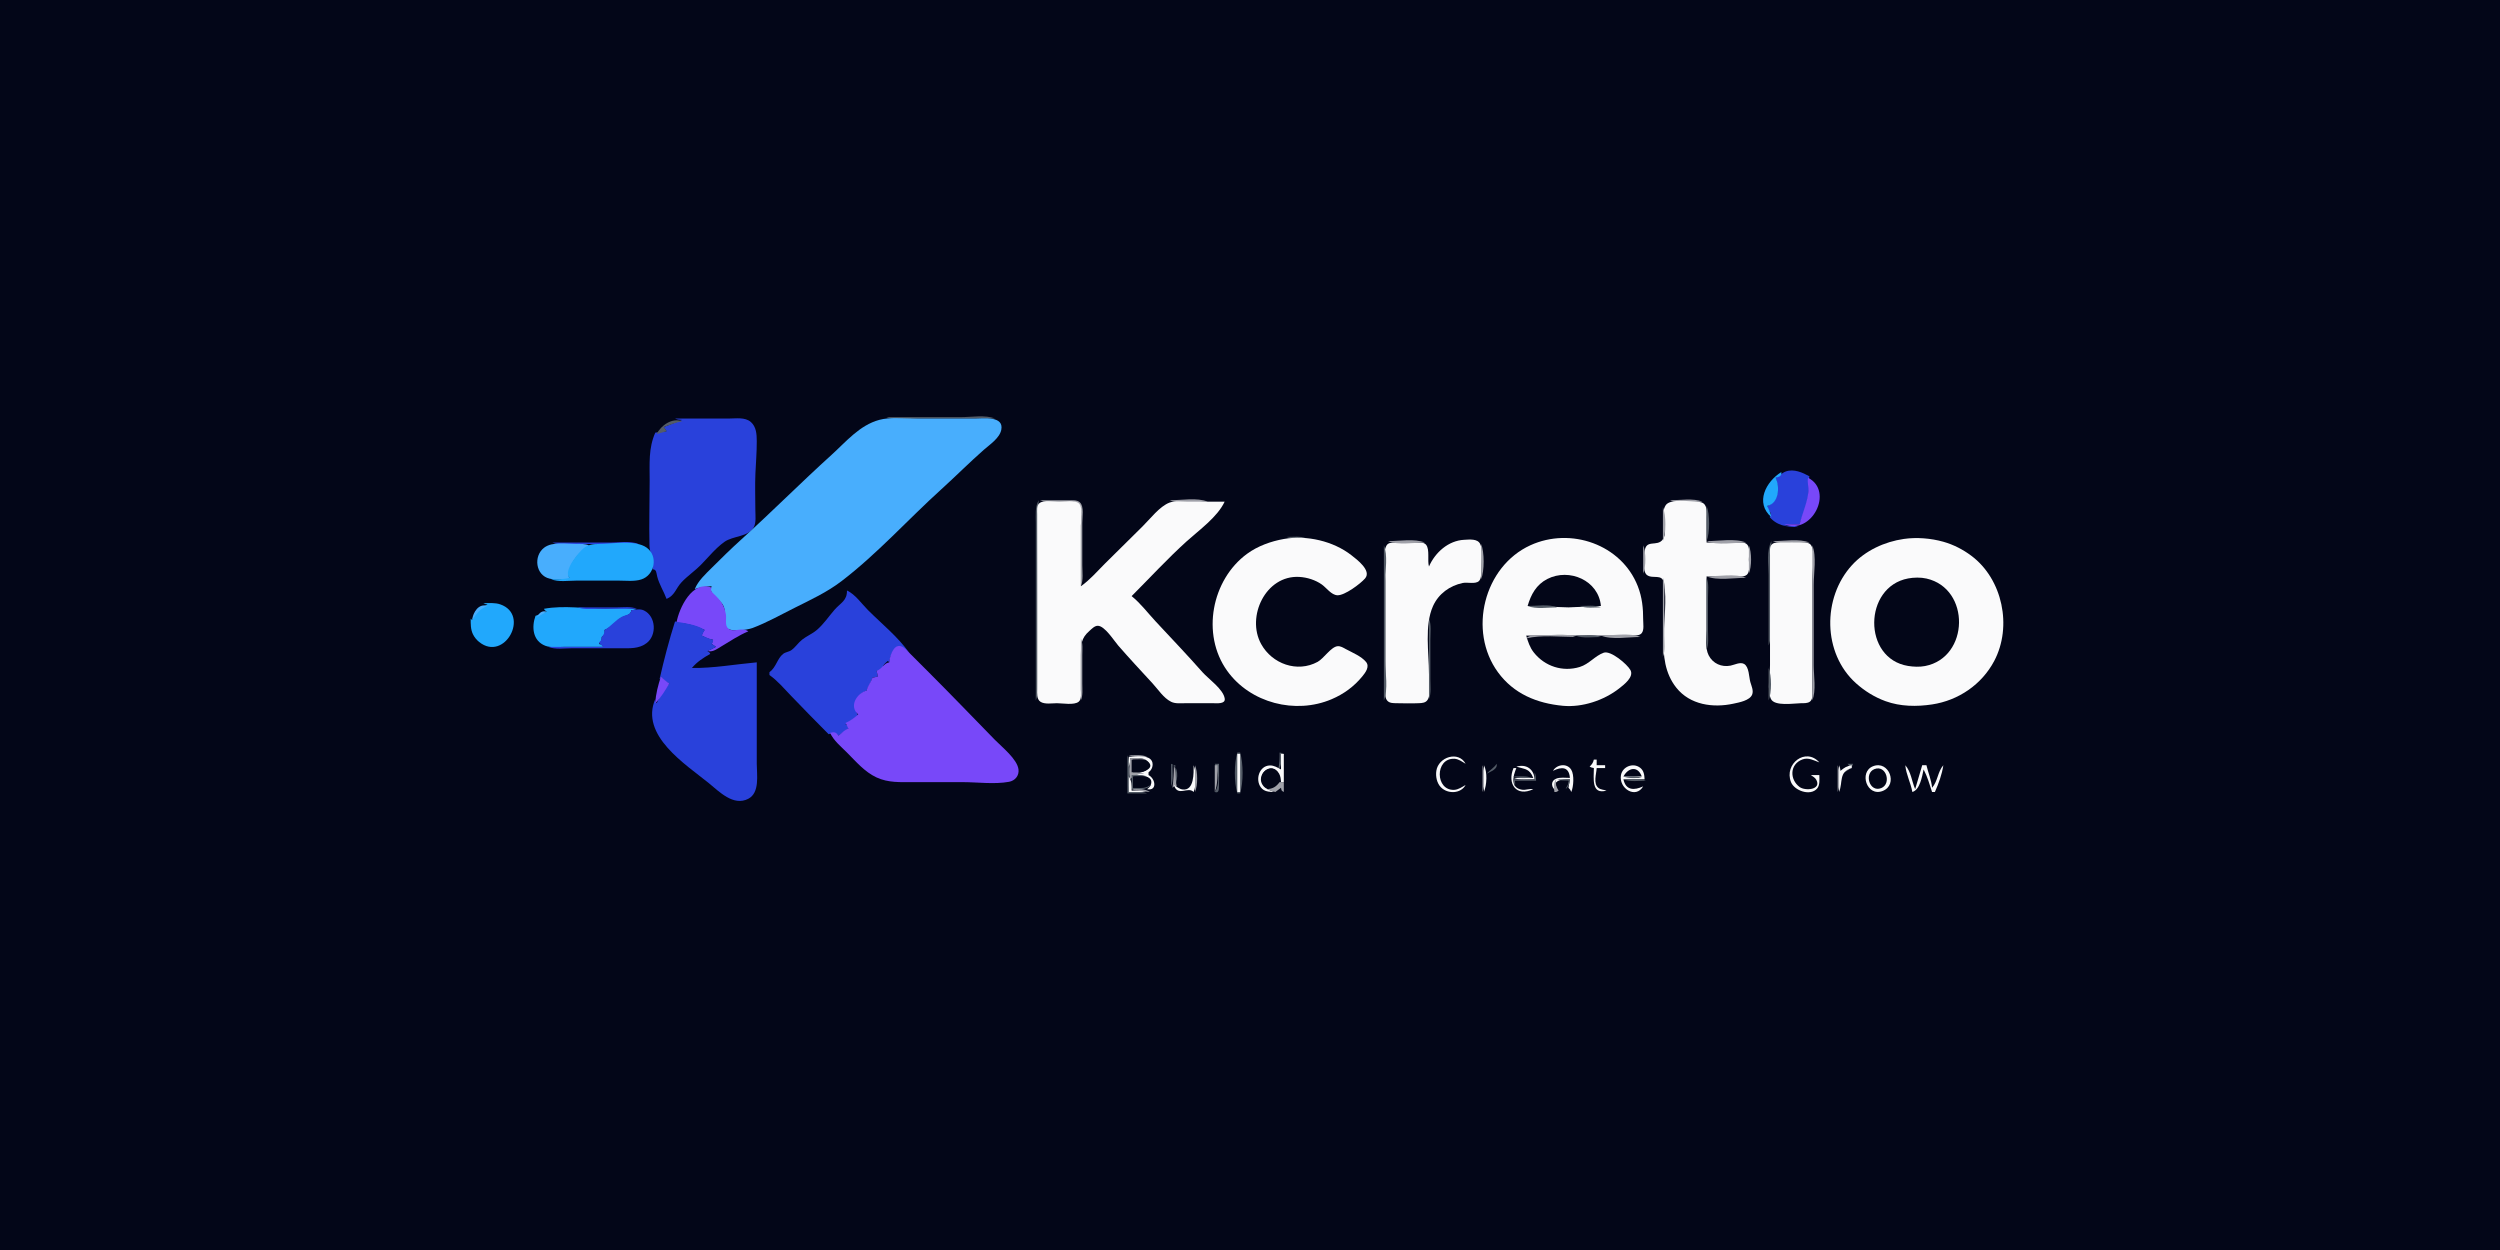
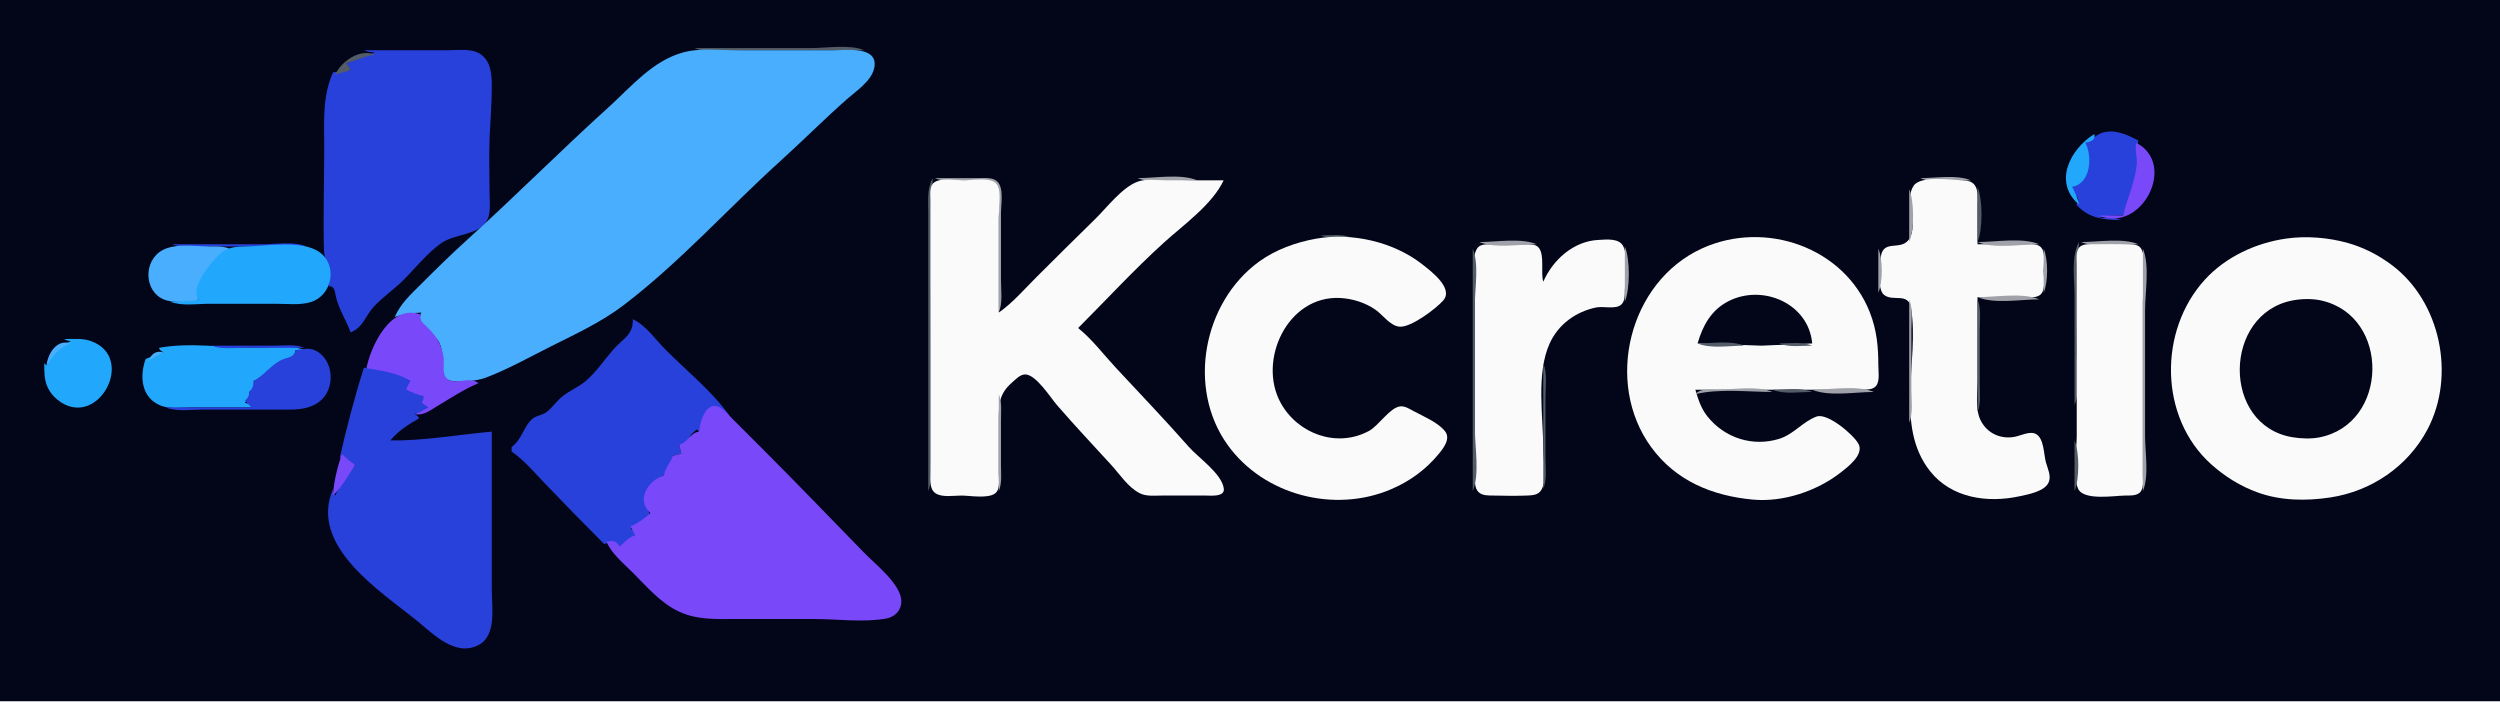
- <svg xmlns="http://www.w3.org/2000/svg" viewBox="0 0 1774 887">
-   <path style="fill:#030618; stroke:none;" d="M0 0L0 887L1774 887L1774 0L0 0z" />
+ <svg xmlns="http://www.w3.org/2000/svg" viewBox="313.915 274.198 1134.095 318.114">
+   <path style="fill:#030618; stroke:none;" d="M313.915 274.198L313.915 592.312L1448.01 592.312L1448.01 274.198Z" />
  <path style="fill:#545c67; stroke:none;" d="M629 296C635.678 298.802 645.784 297 653 297L706 297C699.322 294.198 689.216 296 682 296L629 296z" />
  <path style="fill:#2941db; stroke:none;" d="M479 297C480.769 297.779 482.036 297.912 484 298L471 303L473 306L465 307C460.082 318.075 461 329.099 461 341C461 356.308 460.498 371.704 460.859 387C461.008 393.331 464.246 397.267 463 404C465.967 404 465.674 406.364 466.333 409C467.778 414.777 470.983 419.525 473 425C478.915 422.434 479.478 417.663 483.529 413.274C487.626 408.834 492.933 405.29 497.215 400.96C502.683 395.431 507.579 389.157 514.015 384.542C520.174 380.124 531.128 381.05 534.856 374.164C536.727 370.71 536 365.779 536 362C536.001 353.356 535.661 344.635 536.039 336C536.377 328.296 537.037 320.754 536.999 313C536.976 308.171 536.698 302.868 532.775 299.434C528.69 295.856 522.019 297 517 297L479 297z" />
  <path style="fill:#48aefd; stroke:none;" d="M493 418C496.878 416.643 500.903 416.174 505 416C502.237 421.445 510.518 424.916 513.002 429.285C515.828 434.258 513.116 440.01 515.063 444.655C516.92 449.084 530.291 447.031 534 445.633C544.201 441.79 554.244 436.125 564 431.247C575.318 425.588 586.887 420.218 597 412.497C622.477 393.047 644.279 368.633 668 347.17C678.115 338.017 687.774 328.305 698 319.286C702.23 315.555 709.33 310.924 710.512 305.001C712.524 294.907 697.774 297 692 297L648 297C640.256 297 631.537 295.898 624 297.927C609.94 301.714 600.39 313.433 590 322.83C568.315 342.443 547.677 363.216 526 382.83C518.784 389.359 511.883 396.114 505 403C500.417 407.584 495.561 411.951 493 418z" />
  <path style="fill:#545c67; stroke:none;" d="M466 308L473 306C472.339 304.603 472.036 304.186 471 303C475.369 301.544 479.408 299.679 484 299C477.071 296.175 468.925 301.861 466 308" />
  <path style="fill:#2941db; stroke:none;" d="M1260 339C1262.48 346.213 1262.19 356.132 1254 359C1254 363.278 1258.3 363.167 1256 367L1255 366C1260.43 373.013 1267.65 373.999 1276 374C1272.84 372.673 1269.41 373 1266 373C1269.66 371.919 1273.2 372 1277 372C1279.85 364.514 1282.66 357.057 1283.53 349C1283.96 345.011 1282.66 341.977 1284 338C1279.06 335.308 1272.92 332.491 1267.18 334.563C1264.54 335.518 1262.58 337.838 1260 339z" />
  <path style="fill:#21a8fc; stroke:none;" d="M1264 335C1253.16 341.682 1245.1 356.766 1257 367C1256.54 364.026 1255.17 361.748 1254 359C1262.34 357.265 1263.14 345.631 1260 339C1262.4 338.441 1264.61 337.679 1264 335z" />
  <path style="fill:#7848f9; stroke:none;" d="M1283 339C1282.27 342.496 1283.6 345.51 1283.22 349C1282.35 357.144 1278.9 364.226 1277 372L1266 372C1285.55 380.202 1301.67 348.546 1283 339z" />
  <path style="fill:#545c67; stroke:none;" d="M737 355C734.333 359.998 735 365.449 735 371L735 397L735 497C736.769 492.785 736 487.535 736 483L736 454C736 420.991 736.234 387.844 737 355z" />
  <path style="fill:#a0a1a9; stroke:none;" d="M738 355C743.47 357.295 751.106 355.988 757 356C759.415 356.005 762.56 355.612 764.682 357.028C768.58 359.629 767 367.989 767 372L767 416C768.875 411.531 768 405.809 768 401L768 371C768 367.12 769.407 359.614 766.397 356.603C764.326 354.533 760.659 355.005 758 355L738 355z" />
  <path style="fill:#a0a1a9; stroke:none;" d="M830 355C837.409 358.109 848.976 356 857 356C849.591 352.891 838.024 355 830 355z" />
  <path style="fill:#a0a1a9; stroke:none;" d="M1185 355C1191.44 357.704 1201.03 356 1208 356C1201.56 353.296 1191.97 355 1185 355z" />
  <path style="fill:#fafafb; stroke:none;" d="M803 423C815.93 410.07 828.441 396.438 842 384.17C850.834 376.177 863.907 366.921 869 356L843 356C838.966 356 833.843 355.187 830 356.603C822.904 359.22 816.061 368.339 810.714 373.576C801.766 382.341 792.859 391.141 784 400C778.54 405.46 773.322 411.546 767 416L767 373C767 369.071 768.544 360.85 765.972 357.603C763.435 354.4 754.632 356 751 356C747.469 356 740.543 354.699 737.603 357.028C735.435 358.745 736.005 362.58 736 365L736 385L736 467L736 489C736.006 491.946 735.484 496.081 738.318 497.972C741.287 499.954 746.611 499 750 499C753.929 499 762.15 500.544 765.397 497.972C767.749 496.109 766.999 491.617 767 489L767 465C767 457.546 767.068 452.909 773.015 447.724C774.622 446.323 776.672 444.043 778.996 444.055C783.918 444.079 790.46 454.585 793.424 458C801.377 467.159 809.702 476.07 817.914 485C821.874 489.305 825.639 495.292 831 497.972C833.997 499.471 837.755 499 841 499L861 499C863.285 498.995 869.569 499.72 869.083 495.852C868.235 489.107 857.525 481.807 853.286 477C842.483 464.753 831.216 452.946 820.089 441C814.498 434.997 809.394 428.156 803 423z" />
  <path style="fill:#fafafb; stroke:none;" d="M1211 409L1231 409C1233.47 408.999 1237.31 409.624 1239.4 407.972C1242.07 405.853 1241 399.98 1241 397C1241 394.09 1241.91 389.052 1239.97 386.603C1238.26 384.435 1234.42 385.005 1232 385L1211 385L1211 367C1211 364.266 1211.42 360.719 1209.82 358.318C1208.48 356.305 1206.21 356.116 1204 356.019C1198.98 355.799 1185.25 353.754 1182.03 358.434C1177.54 364.96 1184.38 376.083 1179.97 382.682C1176.06 388.543 1167.46 381.892 1167.02 392.001C1166.86 395.693 1165.38 405.417 1168.6 407.972C1172.72 411.235 1179.65 406.596 1180.85 414.019C1184.72 437.831 1173.08 467.347 1189.52 487.996C1199.25 500.215 1215.57 502.461 1230 499.332C1233.98 498.469 1241.71 497.133 1243.36 492.786C1244.42 489.976 1242.8 486.681 1242.04 484C1241.02 480.422 1241.23 473.198 1237.57 471.121C1234.84 469.569 1230.77 471.775 1228 472.327C1221.67 473.588 1215.44 470.88 1212.46 464.996C1209.83 459.82 1211 452.628 1211 447L1211 409z" />
  <path style="fill:#545c67; stroke:none;" d="M1211 359L1211 384C1213.41 378.25 1213.41 364.75 1211 359z" />
  <path style="fill:#a0a1a9; stroke:none;" d="M1180 360L1180 384C1182.35 378.403 1182.35 365.597 1180 360z" />
  <path style="fill:#545c67; stroke:none;" d="M913 381C917.217 382.769 922.459 382 927 382C922.783 380.231 917.541 381 913 381" />
  <path style="fill:#fafafb; stroke:none;" d="M911 382.464C901.887 384.074 892.511 387.449 885 392.927C859.804 411.308 852.231 450.088 870.789 476C887.186 498.896 919.284 507.133 945 496.127C953.534 492.475 960.762 487.21 966.671 480C968.874 477.311 972.093 473.122 969.381 469.761C966.124 465.723 959.49 463.024 955 460.594C953.259 459.652 951.253 458.352 949.174 458.542C944.49 458.972 939.365 467.265 935 469.647C920.491 477.566 902.668 471.082 894.905 457C884.242 437.657 898.062 408.024 922 409.38C927.574 409.695 933.455 411.558 938 414.789C941.265 417.111 944.708 422.196 949 422.404C954.152 422.655 965.352 414.25 968.638 410.482C973.484 404.926 962.824 397.003 959 394.015C946.051 383.9 927.228 379.596 911 382.464z" />
  <path style="fill:#fafafb; stroke:none;" d="M1083 451L1144 451C1148.99 451 1154.01 451.142 1159 450.985C1160.99 450.922 1163.58 450.975 1164.97 449.258C1166.77 447.033 1166 442.65 1166 440C1166 431.526 1165.3 423.973 1162.19 416C1150.59 386.294 1114.57 373.864 1086 386.9C1052.9 402.004 1041.58 447.733 1062.93 477C1074.15 492.38 1090.63 499.088 1109 500.83C1122.78 502.137 1138.24 496.954 1149 488.482C1152.26 485.919 1159.67 480.377 1156.95 475.464C1154.66 471.318 1142.95 461.392 1138 463.157C1131.84 465.354 1127.63 471.23 1121 473.275C1108.99 476.982 1096.26 472.933 1088.39 462.996C1085.57 459.435 1084.24 455.293 1083 451z" />
  <path style="fill:#fafafb; stroke:none;" d="M1351 382.428C1337.25 384.402 1323.63 390.678 1314.17 401.015C1293.04 424.109 1293.28 463.548 1317 484.826C1323.17 490.357 1330.22 494.737 1338 497.564C1348.52 501.386 1360.07 501.515 1371 499.866C1389.67 497.048 1406.25 485.773 1415.11 469C1428.01 444.571 1421.03 411.043 1399 394.478C1392.98 389.953 1386.25 386.473 1379 384.428C1370.19 381.945 1360.07 381.126 1351 382.428z" />
  <path style="fill:#fafafb; stroke:none;" d="M1014 402C1012.74 397.741 1014.7 390.042 1011.97 386.603C1010.59 384.864 1007.98 385.042 1006 385.005C1000.68 384.904 995.323 384.903 990.004 385.005C987.686 385.049 984.956 384.936 983.742 387.318C980.68 393.324 983 405.336 983 412L983 472C983 478 982.959 484.001 983.001 490C983.017 492.418 982.732 495.526 984.603 497.397C986.258 499.052 988.84 498.955 991 498.995C996.303 499.095 1001.7 499.212 1007 498.981C1009.22 498.884 1011.62 498.712 1012.97 496.682C1015.81 492.435 1014 482.934 1014 478C1014 463.216 1010.67 443.75 1016.9 430C1020.86 421.288 1028.74 415.6 1038 413.67C1041.21 413 1046.91 414.672 1049.4 412.357C1051.09 410.786 1050.96 408.103 1051 406C1051.1 400.413 1052.66 391.322 1050.4 386.148C1048.62 382.072 1042.63 382.862 1039 383.04C1027.73 383.591 1018.35 392.05 1014 402z" />
  <path style="fill:#a0a1a9; stroke:none;" d="M985 384C992.169 387.008 1003.24 385 1011 385C1003.83 381.992 992.761 384 985 384z" />
  <path style="fill:#a0a1a9; stroke:none;" d="M1211 384C1218.65 387.209 1230.71 385 1239 385C1231.35 381.79 1219.29 384 1211 384z" />
  <path style="fill:#545c67; stroke:none;" d="M1257 384C1253.35 390.834 1255 400.4 1255 408L1255 458C1257.8 451.322 1256 441.216 1256 434C1256 417.304 1256.61 400.538 1257 384z" />
  <path style="fill:#a0a1a9; stroke:none;" d="M1258 384C1265.17 387.008 1276.24 385 1284 385C1276.83 381.992 1265.76 384 1258 384z" />
  <path style="fill:#2941db; stroke:none;" d="M392 385C397.707 387.395 405.846 386 412 386L453 386C447.293 383.605 439.154 385 433 385L392 385z" />
  <path style="fill:#fafafb; stroke:none;" d="M1257.6 386.028C1255.44 387.745 1256.01 391.58 1256 394L1256 415L1256 472C1256 478.704 1253.9 489.661 1256.6 495.852C1259.04 501.424 1273 499.066 1278 498.996C1280.04 498.968 1282.69 499.171 1284.4 497.821C1286.55 496.114 1285.99 492.41 1286 490L1286 468L1286 411C1286 404.619 1288.24 393.089 1285.4 387.318C1284.21 384.903 1281.31 385.048 1279 385.005C1274.01 384.91 1268.99 384.966 1264 385.001C1262.01 385.014 1259.28 384.699 1257.6 386.028z" />
  <path style="fill:#48aefd; stroke:none;" d="M404 411C401.467 402.16 411.177 391.466 418 387C415.109 385.787 412.131 386.001 409 386C402.024 385.998 392.005 384.153 386.105 388.653C378.379 394.545 379.99 408.276 390.004 410.606C394.42 411.633 399.489 411 404 411z" />
  <path style="fill:#21a8fc; stroke:none;" d="M404 410C399.739 411.259 395.423 411 391 411C396.217 413.189 403.381 412 409 412L439 412C444.142 412 450.033 412.761 454.999 411.196C464.602 408.169 467.195 394.686 458.956 388.653C451.039 382.855 434.399 385.94 425 386.001C421.08 386.026 417.445 386.359 414.263 388.92C410.321 392.093 399.6 405.017 404 410z" />
  <path style="fill:#a0a1a9; stroke:none;" d="M1051 386L1051 411C1053.41 405.25 1053.41 391.75 1051 386z" />
  <path style="fill:#545c67; stroke:none;" d="M982 387L982 497C985.206 489.361 983 477.271 983 469L983 412C983 404.52 984.903 393.919 982 387" />
  <path style="fill:#a0a1a9; stroke:none;" d="M1166 387L1166 407C1168.09 402.027 1168.09 391.973 1166 387" />
  <path style="fill:#a0a1a9; stroke:none;" d="M1241 387L1241 407C1243.09 402.027 1243.09 391.973 1241 387" />
  <path style="fill:#a0a1a9; stroke:none;" d="M1286 387L1286 497C1288.9 490.081 1287 479.48 1287 472L1287 415C1287 406.729 1289.21 394.639 1286 387z" />
  <path style="fill:#030618; stroke:none;" d="M1084 430L1113 431L1136 430C1134.41 411.88 1113.55 402.878 1098 410.836C1090.15 414.853 1086.35 421.887 1084 430z" />
  <path style="fill:#a0a1a9; stroke:none;" d="M1211 409C1218.65 412.209 1230.71 410 1239 410C1231.35 406.79 1219.29 409 1211 409z" />
  <path style="fill:#a0a1a9; stroke:none;" d="M1180 410L1180 466C1181.88 461.531 1181 455.809 1181 451L1181 424C1181 419.464 1181.77 414.215 1180 410z" />
  <path style="fill:#545c67; stroke:none;" d="M1211 410L1211 461C1212.66 457.041 1212 452.26 1212 448L1212 424C1212 419.464 1212.77 414.215 1211 410" />
  <path style="fill:#030618; stroke:none;" d="M1354 410.468C1322.26 416.416 1321.61 467.343 1354 472.56C1357.84 473.178 1362.17 473.359 1366 472.624C1397.53 466.578 1398.46 417.647 1367 410.529C1362.93 409.607 1358.09 409.701 1354 410.468z" />
  <path style="fill:#7848f9; stroke:none;" d="M480 442C486.801 441.99 493.932 444.231 500 447C498.704 448.594 498.465 449.018 498 451C500.715 452.5 502.928 453.56 506 454L505 457L508 459L502 462C505.731 462.991 508.825 460.499 512 458.6C518.218 454.882 524.303 450.803 531 448C526.378 444.633 520.591 449.226 516.778 446.016C514.118 443.777 515.652 439.06 515.097 436C513.94 429.615 511.609 426.331 506.968 421.865C505.318 420.277 503.738 419.049 505 417C491.378 411.431 481.845 431.318 480 442z" />
  <path style="fill:#2941db; stroke:none;" d="M601 419C601.195 426.263 596.409 427.835 592.174 432.704C587.941 437.571 584.547 442.832 579.561 447.076C576.375 449.789 572.447 451.324 569.174 453.913C566.412 456.097 564.456 459.256 561.625 461.298C559.825 462.596 557.414 462.658 555.699 464.012C551.483 467.344 550.816 473.499 546 477L546 479C551.817 483.105 556.504 488.714 561.424 493.831C570.202 502.959 579.035 512.035 588 521C591.237 519.828 592.385 519.737 595 522L602 517C601.594 514.907 601.783 514.98 600 514L609 508C604.65 500.223 606.919 493.605 615 490C615.921 486.657 618.425 484.468 619 481L623 480L622 476C622.61 476 625.61 476.39 626 476C627.616 474.384 626.07 473.549 627 472C627.682 470.863 628.989 470.011 630 469L631 470C631.429 466.723 634.108 458.208 638.614 458.765C640.781 459.034 643.265 461.789 645 463C637.177 451.894 625.599 442.603 616 433C611.312 428.31 607.021 421.867 601 419z" />
  <path style="fill:#21a8fc; stroke:none;" d="M343 428C344.248 428.685 344.548 428.749 346 429C342.847 430.577 339.344 431.484 337 435C336.04 436.441 335.943 438.429 335 440L334 439C334.01 442.735 333.915 446.544 335.573 449.999C336.617 452.176 338.159 454.074 340.044 455.581C358.008 469.947 376.353 436.266 354.985 428.854C351.225 427.55 346.917 428 343 428z" />
  <path style="fill:#48aefd; stroke:none;" d="M335 440C338.167 435.515 340.588 431.841 346 430C339.686 427.841 335.61 434.52 335 440z" />
  <path style="fill:#545c67; stroke:none;" d="M1084 430C1089.96 432.5 1098.56 431 1105 431C1099.04 428.5 1090.44 430 1084 430" />
  <path style="fill:#545c67; stroke:none;" d="M1121 430C1125.47 431.876 1131.18 431 1136 431C1131.53 429.124 1125.82 430 1121 430" />
  <path style="fill:#21a8fc; stroke:none;" d="M386 432C386.598 433.195 386.466 432.977 388 434L380 437C377.148 444.826 377.889 454.758 387.001 458.258C391.149 459.851 396.633 459 401 459L428 459C427.02 457.217 427.092 457.406 425 457C426.632 455.074 426.966 454.489 427 452C429.207 450.428 429.303 449.682 429 447C434.213 445.047 436.79 440.684 441.431 438.065C444.395 436.392 447.56 436.648 448 433L452 433C445.806 430.401 436.686 432 430 432C415.48 432 400.357 429.335 386 432z" />
  <path style="fill:#2941db; stroke:none;" d="M410 431C414.215 432.769 419.464 432 424 432L452 432C447.785 430.231 442.536 431 438 431L410 431" />
  <path style="fill:#2941db; stroke:none;" d="M448 433C447.539 436.551 444.246 436.155 441.389 437.583C436.808 439.874 433.64 444.462 429 447C428.817 449.428 428.577 450.17 427 452C426.801 454.106 426.544 454.543 425 456L428 459L389 459C393.969 461.085 400.65 460 406 460L440 460C446.579 460 453.336 460.581 458.892 456.312C466.192 450.702 465.525 437.381 456.985 433.194C454.136 431.797 450.987 432.631 448 433" />
  <path style="fill:#48aefd; stroke:none;" d="M381 438L388 434C384.452 433.066 382.602 434.945 381 438z" />
  <path style="fill:#545c67; stroke:none;" d="M1014 439L1014 496C1015.77 491.785 1015 486.535 1015 482L1015 454C1015 449.191 1015.88 443.469 1014 439z" />
  <path style="fill:#2941db; stroke:none;" d="M479 441C474.732 454.437 471.14 468.262 468 482C469.3 481.35 469 481.853 469 480C470.753 482.578 472.116 483.815 475 485C471.402 489.231 468.133 493.86 466 499C465.014 497.522 465 497.797 465 496C453.835 521.882 486.642 542.435 503 555.739C510.353 561.72 520.456 572.312 530.981 566.821C539.298 562.482 537 549.72 537 542L537 470C521.671 471.375 506.229 474.208 491 474C494.494 469.708 499.186 466.683 504 464C503.402 462.805 503.534 463.023 502 462C504.222 461.19 505.99 460.261 508 459C506.861 457.985 506.388 457.691 505 457C505.986 455.521 506 455.797 506 454C503.189 453.299 500.696 452.059 498 451L500 447C493.88 443.003 486.196 442.325 479 441" />
  <path style="fill:#a0a1a9; stroke:none;" d="M1083 453C1094.01 450.378 1106.71 452 1118 452C1110.84 448.997 1099.74 450.997 1092 451C1088.68 451.001 1085.28 450.396 1083 453z" />
  <path style="fill:#545c67; stroke:none;" d="M1118 451C1123.22 453.191 1130.37 452 1136 452C1130.78 449.809 1123.63 451 1118 451z" />
  <path style="fill:#a0a1a9; stroke:none;" d="M1136 451C1143.65 454.209 1155.71 452 1164 452C1156.35 448.79 1144.29 451 1136 451" />
  <path style="fill:#a0a1a9; stroke:none;" d="M767 453L767 497C768.552 493.301 768 488.983 768 485L768 465C768 461.017 768.552 456.699 767 453" />
  <path style="fill:#7848f9; stroke:none;" d="M631 470C627.129 470.478 625.968 474.812 622 476L623 480L619 481C618.079 484.344 615.575 486.532 615 490C607.971 491.916 602.226 501.165 609 507C606.125 509.399 603.456 511.534 600 513L602 517C599.093 517.959 597.425 520.17 595 522C593.142 519.428 592.065 519.272 589 520C591.614 525.605 596.668 529.668 601 534C607.458 540.458 613.569 547.755 622 551.676C630.334 555.552 639.051 555 648 555L683 555C693.52 555 705.651 556.683 715.996 554.772C720.282 553.979 723.263 550.466 722.728 546C721.846 538.649 710.965 530.105 705.985 525C690.361 508.983 674.808 492.808 659 477L646 464.001C644.082 462.099 641.804 459.121 639.04 458.461C633.757 457.201 631.249 466.292 631 470z" />
  <path style="fill:#545c67; stroke:none;" d="M1255 474L1255 497C1257.28 491.557 1257.28 479.443 1255 474" />
  <path style="fill:#7848f9; stroke:none;" d="M469 480C467.016 486.206 465.282 492.461 465 499C469.031 495.004 472.027 489.823 475 485C472.636 483.563 470.882 482.02 469 480z" />
-   <path style="fill:#545c67; stroke:none;" d="M878 534C875.66 541.917 875.66 555.083 878 563L880 563C882.34 555.083 882.34 541.917 880 534L878 534" />
-   <path style="fill:#545c67; stroke:none;" d="M908 534C908 538.114 907.956 541.983 907 546C910.163 543.236 908.411 538.417 911 535C909.752 534.315 909.451 534.251 908 534" />
-   <path style="fill:#fafafb; stroke:none;" d="M878 535L878 562L880 562L880 535L878 535" />
-   <path style="fill:#fafafb; stroke:none;" d="M909 535L909 546C906.464 544.605 904.009 543.071 901.001 543.167C893.54 543.404 890.546 553.218 894.742 558.772C897.02 561.786 900.557 561.917 904 562C901.415 560.714 898.47 560.085 896.515 557.772C890.164 550.259 902.263 539.361 907.682 549.039C908.749 550.945 908.858 552.885 909 555L911 555L911 535L909 535z" />
-   <path style="fill:#545c67; stroke:none;" d="M800 536L800 563L814 563C810.041 561.339 805.263 562 801 562C801 554.239 803.008 543.169 800 536z" />
-   <path style="fill:#a0a1a9; stroke:none;" d="M801 536C804.959 537.661 809.737 537 814 537C810.041 535.339 805.263 536 801 536z" />
-   <path style="fill:#fafafb; stroke:none;" d="M801 537L801 544C801.874 541.948 801.953 540.253 802 538C805.772 538 810.63 537.312 813.836 539.742C821.851 545.817 808.147 548.963 804 549C808.003 550.68 819.91 549.63 816.359 557.55C815.95 558.461 814.608 559.411 814 560C821.276 561.484 820.04 552.542 815 550L815 548C818.471 545.75 819.367 539.785 814.852 537.742C810.973 535.988 805.172 537 801 537z" />
-   <path style="fill:#fafafb; stroke:none;" d="M1040 557C1037.53 558.409 1034.93 560.292 1032 560.468C1018.41 561.283 1017.99 537.897 1032 538.417C1034.97 538.527 1037.55 540.545 1040 542C1035.03 532.525 1020.65 537.141 1019.22 547C1018.64 550.937 1019.57 555.688 1022.42 558.606C1027.33 563.645 1036.72 563.254 1040 557z" />
-   <path style="fill:#fafafb; stroke:none;" d="M1291 550L1285 550C1286.35 550.935 1288 551.803 1288.82 553.3C1292.73 560.467 1280.98 561.385 1277.04 558.485C1269.83 553.164 1269.89 542.298 1279 538.897C1283.28 537.3 1287.05 539.599 1291 541C1281.34 530.059 1265.8 542.056 1270.89 554.985C1273.27 561.01 1284.54 565.158 1289.4 559.566C1291.57 557.071 1291 553.058 1291 550z" />
-   <path style="fill:#a0a1a9; stroke:none;" d="M802 538C801.776 543.227 800.768 547.81 802 553C805.049 549.671 807.551 549.053 812 549C809.11 547.787 806.126 548.002 803 548L803 539L813 539C809.567 537.56 805.7 538 802 538z" />
-   <path style="fill:#030618; stroke:none;" d="M804 539L804 548C806.859 547.992 810.288 548.351 812.851 546.821C815.371 545.317 816.447 541.917 813.677 540.028C811.15 538.303 806.9 539 804 539z" />
-   <path style="fill:#fafafb; stroke:none;" d="M1131 539C1130.43 541.332 1129.7 542.31 1128 544C1129.25 544.685 1129.55 544.749 1131 545C1131 552.349 1129.05 564.109 1140 561C1138.19 560.423 1135.87 560.368 1134.31 559.171C1130.33 556.11 1132.82 549.2 1133 545L1139 545L1139 543L1133 543L1133 539L1131 539z" />
-   <path style="fill:#545c67; stroke:none;" d="M831 542L831 558C832.876 553.529 832 547.817 832 543L834 543L834 557C835.937 552.384 836.49 543.822 831 542" />
-   <path style="fill:#545c67; stroke:none;" d="M862 542C864.854 547.132 865.637 557.199 862 562C864.846 563.073 864.927 560.487 864.995 557.995C865.141 552.672 865 547.326 865 542L862 542" />
-   <path style="fill:#545c67; stroke:none;" d="M1062 542C1060.22 544.875 1057.17 546.348 1055 549C1057.93 547.347 1062.87 545.883 1062 542" />
-   <path style="fill:#545c67; stroke:none;" d="M1311 542L1314 545C1310.66 545.507 1309.15 546.399 1307 549C1310.44 547.059 1313.73 545.887 1315 542L1311 542" />
-   <path style="fill:#a0a1a9; stroke:none;" d="M833 543C833 548.437 832.681 553.612 832 559C833.819 557.636 833.031 557.508 835 558C833.835 553.106 834.918 547.57 833 543" />
-   <path style="fill:#fafafb; stroke:none;" d="M847 543C847 548.155 847.639 561.47 839.001 560.187C836.846 559.866 834.792 558.122 833 557C835.667 565.787 842.991 557.759 847 562C849.02 557.187 849.02 547.813 847 543z" />
-   <path style="fill:#a0a1a9; stroke:none;" d="M848 543L848 562C850.02 557.187 850.02 547.813 848 543" />
-   <path style="fill:#a0a1a9; stroke:none;" d="M862 543L862 562C864.277 556.576 863.996 548.882 864 543L862 543z" />
-   <path style="fill:#a0a1a9; stroke:none;" d="M1052 543L1052 562C1054.02 557.187 1054.02 547.813 1052 543z" />
-   <path style="fill:#fafafb; stroke:none;" d="M1053 543L1053 562C1055.08 557.036 1055.54 547.809 1053 543z" />
-   <path style="fill:#fafafb; stroke:none;" d="M1076 544C1081.97 545.913 1085.3 545.178 1088 552L1074 552C1078.47 553.876 1084.18 553 1089 553C1088.44 545.627 1083.06 541.976 1076 544z" />
-   <path style="fill:#fafafb; stroke:none;" d="M1102 547C1108.15 543.926 1113.39 543.998 1114 552C1110.97 552 1106.98 551.365 1104.15 552.603C1099.97 554.427 1100.9 558.99 1104 561C1101.3 553.281 1107.98 553.005 1114 553L1113 559C1114.2 560.223 1114.32 560.42 1115 562C1116.59 558.218 1117.21 549.892 1114.97 546.228C1111.88 541.171 1104.46 542.531 1102 547z" />
-   <path style="fill:#fafafb; stroke:none;" d="M1166 558C1159.65 560.947 1153.65 560.994 1152 553L1167 553C1166.83 549.85 1166.51 546.805 1163.77 544.742C1158.8 540.987 1151.32 544.018 1150.23 550.015C1148.53 559.341 1160.63 567.199 1166 558z" />
-   <path style="fill:#a0a1a9; stroke:none;" d="M1304 543L1304 562C1306.02 557.187 1306.02 547.813 1304 543z" />
-   <path style="fill:#fafafb; stroke:none;" d="M1305 543L1305 562C1307.9 555.079 1304.55 547.676 1314 545L1314 543C1310.53 543.522 1308.67 544.731 1306 547C1305.83 545.315 1305.68 544.506 1305 543z" />
-   <path style="fill:#fafafb; stroke:none;" d="M1329.04 543.743C1318.94 547.804 1324.65 565.695 1335.98 561.257C1347.13 556.888 1340.36 539.197 1329.04 543.743z" />
-   <path style="fill:#fafafb; stroke:none;" d="M1352 543C1352.58 549.654 1355.88 555.488 1357 562C1362.41 560.426 1363.9 550.991 1365 546C1367.66 551.043 1369.24 556.587 1371 562L1373 562C1375.64 556.047 1378.05 549.452 1379 543C1374.93 547.621 1375.07 554.379 1371 559C1370.52 553.447 1368.25 548.398 1367 543L1364 543L1359 560C1356.6 554.417 1356.09 547.635 1352 543z" />
-   <path style="fill:#030618; stroke:none;" d="M899.059 546.043C891.282 550.042 896.638 563.654 904.772 558.817C911.236 554.973 906.801 542.062 899.059 546.043z" />
-   <path style="fill:#fafafb; stroke:none;" d="M1074 545C1069.29 556.124 1075.97 565.787 1088 560C1085.27 559.423 1082.76 560.817 1080 560.382C1071.34 559.014 1073.78 550.454 1076 545L1074 545z" />
-   <path style="fill:#030618; stroke:none;" d="M1074 551L1087 551C1083.32 544.145 1077.68 544.145 1074 551z" />
-   <path style="fill:#030618; stroke:none;" d="M1152 551L1165 551C1162.24 543.338 1155.46 544.541 1152 551z" />
-   <path style="fill:#030618; stroke:none;" d="M1330.11 545.758C1322.56 548.742 1326.52 562.552 1334.89 559.242C1342.44 556.258 1338.48 542.448 1330.11 545.758z" />
-   <path style="fill:#545c67; stroke:none;" d="M1089 548L1089 553L1074 553C1074.18 554.878 1074.44 556.199 1075 558C1075.25 556.49 1075.18 555.565 1075 554L1090 554C1089.95 551.747 1089.87 550.052 1089 548z" />
-   <path style="fill:#545c67; stroke:none;" d="M803 550L803 560C808.122 560 813.203 560.878 817 557C812.615 558.858 808.708 559 804 559L804 551L814 551C810.568 549.56 806.7 550 803 550z" />
-   <path style="fill:#fafafb; stroke:none;" d="M801 551L801 562L813 562C809.837 560.673 806.414 561 803 561C802.989 557.304 803.124 554.109 801 551z" />
-   <path style="fill:#030618; stroke:none;" d="M804 551L804 559C807.022 559 811.023 559.64 813.851 558.397C816.568 557.202 817.3 553.815 814.677 552.028C811.943 550.164 807.143 551 804 551z" />
-   <path style="fill:#545c67; stroke:none;" d="M1074 551C1077.96 552.661 1082.74 552 1087 552C1083.04 550.339 1078.26 551 1074 551" />
-   <path style="fill:#545c67; stroke:none;" d="M1152 551C1155.96 552.661 1160.74 552 1165 552C1161.04 550.339 1156.26 551 1152 551z" />
-   <path style="fill:#a0a1a9; stroke:none;" d="M1104 553C1102.32 556.307 1102.67 558.42 1103 562C1104.8 562 1104.52 561.986 1106 561C1104.06 558.171 1104.07 556.296 1104 553z" />
-   <path style="fill:#545c67; stroke:none;" d="M1105 553C1107.61 554.098 1110.16 553.993 1113 554C1112.54 556.172 1111.89 557.958 1111 560C1113.3 557.765 1113.77 556.198 1114 553L1105 553" />
-   <path style="fill:#545c67; stroke:none;" d="M1152 553C1156.72 554.982 1162.91 554 1168 554C1163.28 552.018 1157.09 553 1152 553" />
-   <path style="fill:#030618; stroke:none;" d="M1113 554C1111.67 554.001 1110.29 553.94 1108.96 554.019C1099.3 554.591 1107.2 563.256 1111.97 557.727C1112.85 556.705 1112.81 555.223 1113 554z" />
-   <path style="fill:#a0a1a9; stroke:none;" d="M908 555C905.421 558.386 903.255 559.68 899 560C900.941 560.951 902.898 561.439 905 562L909 559C909.406 561.092 909.217 561.02 911 562L911 555L908 555z" />
-   <path style="fill:#a0a1a9; stroke:none;" d="M803 560C806.85 561.616 811.813 561.471 816 562C812.165 559.38 807.505 560 803 560" />
</svg>
